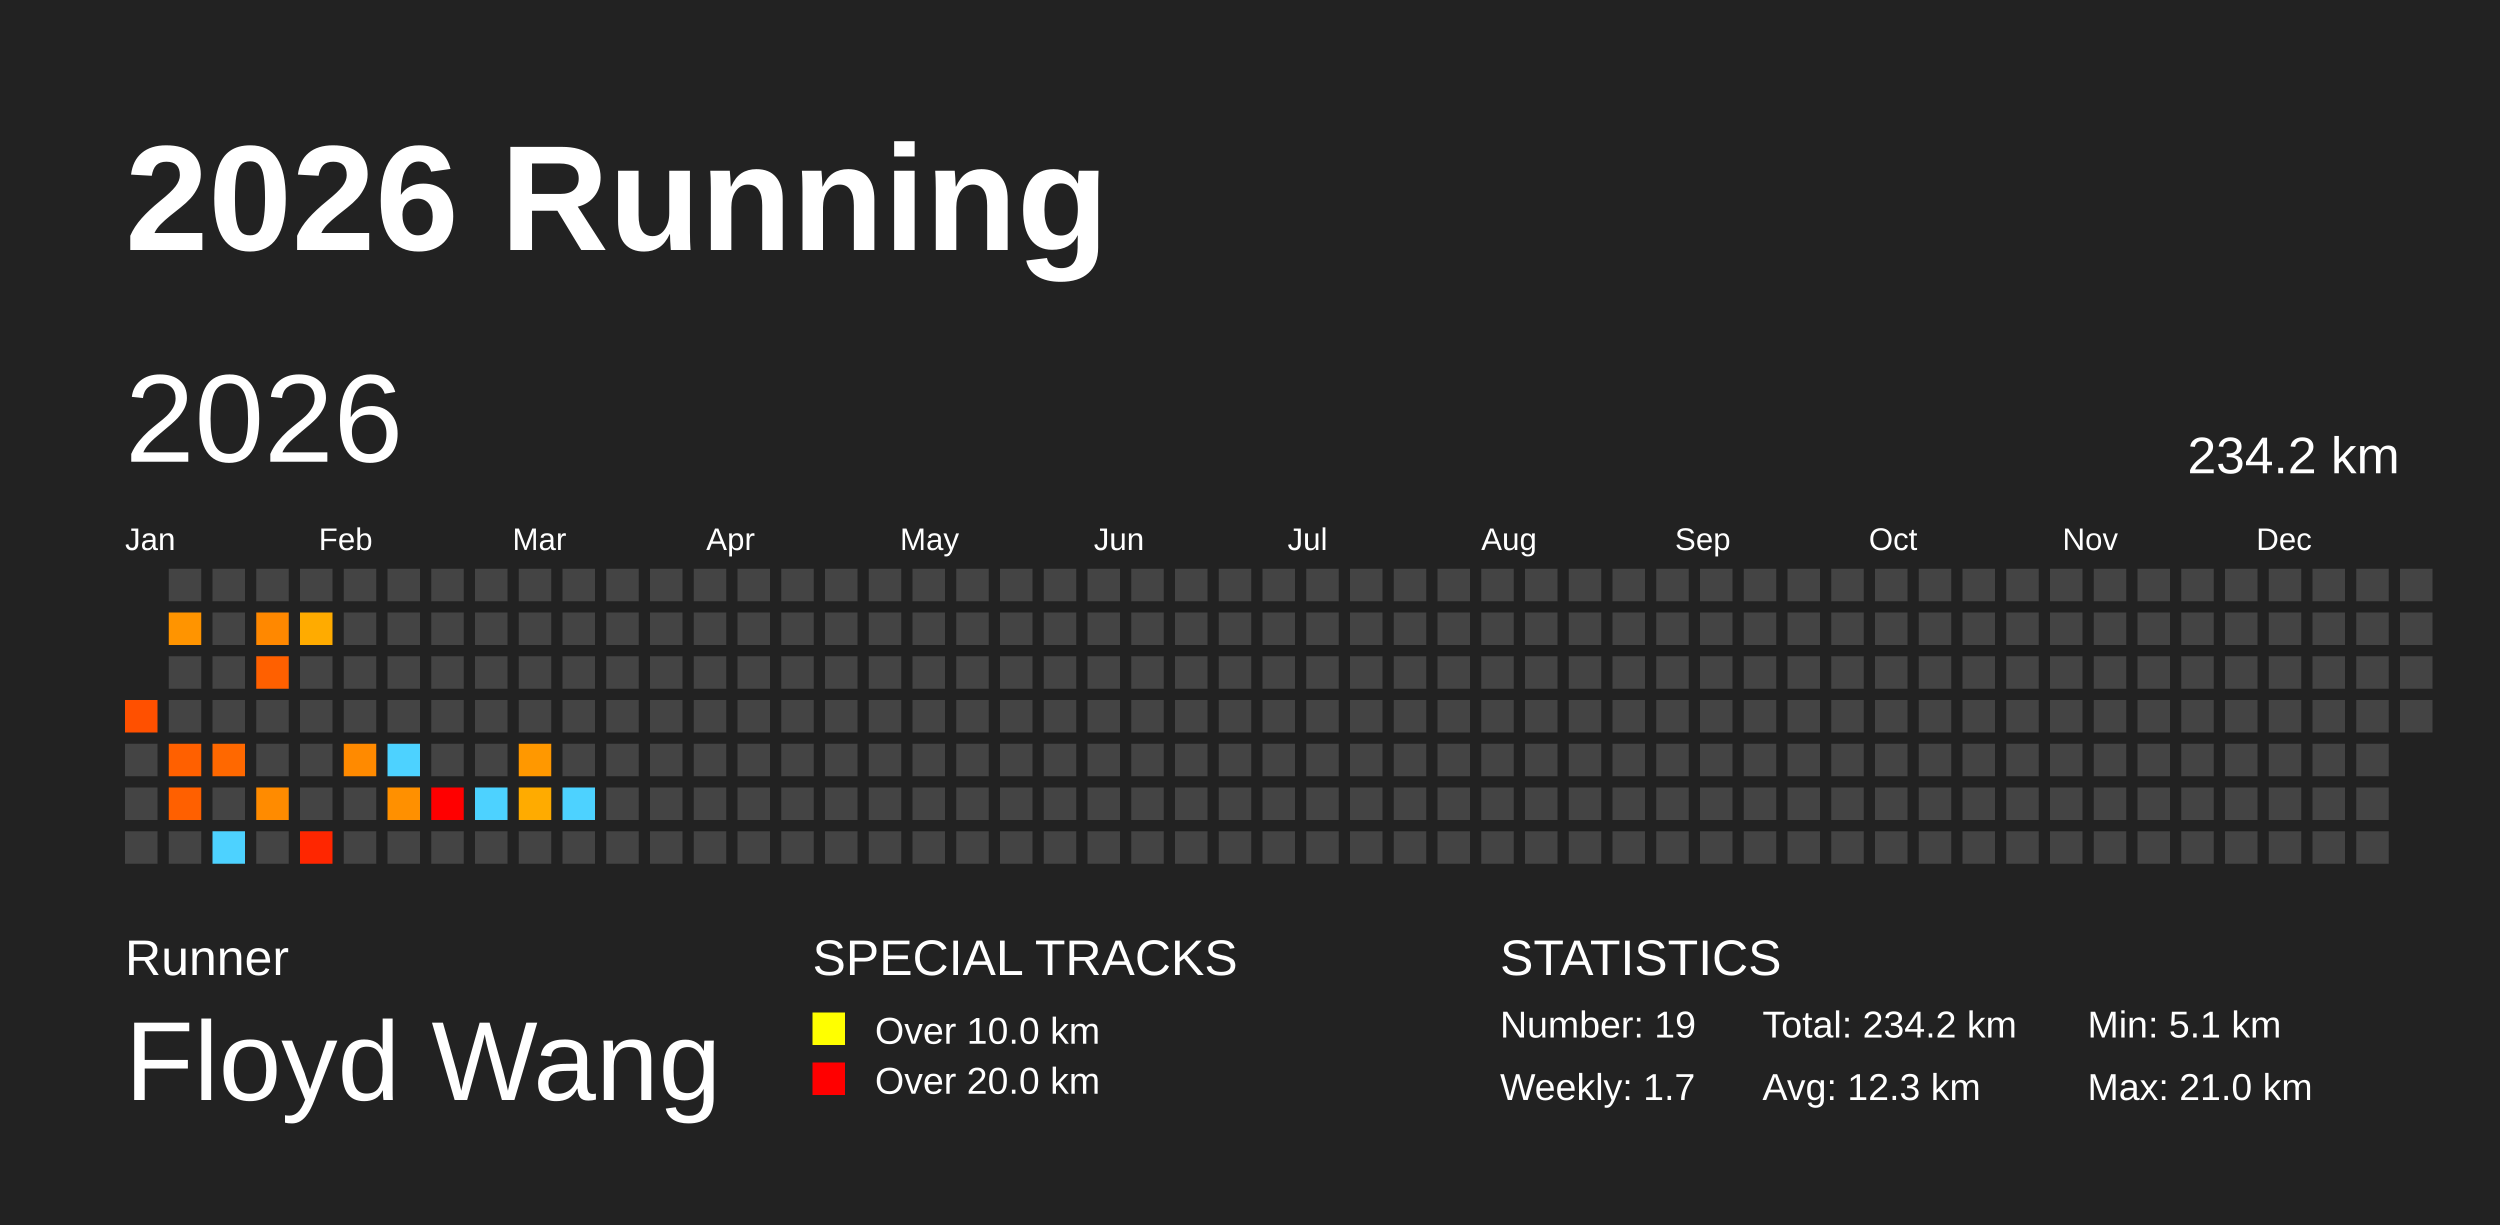
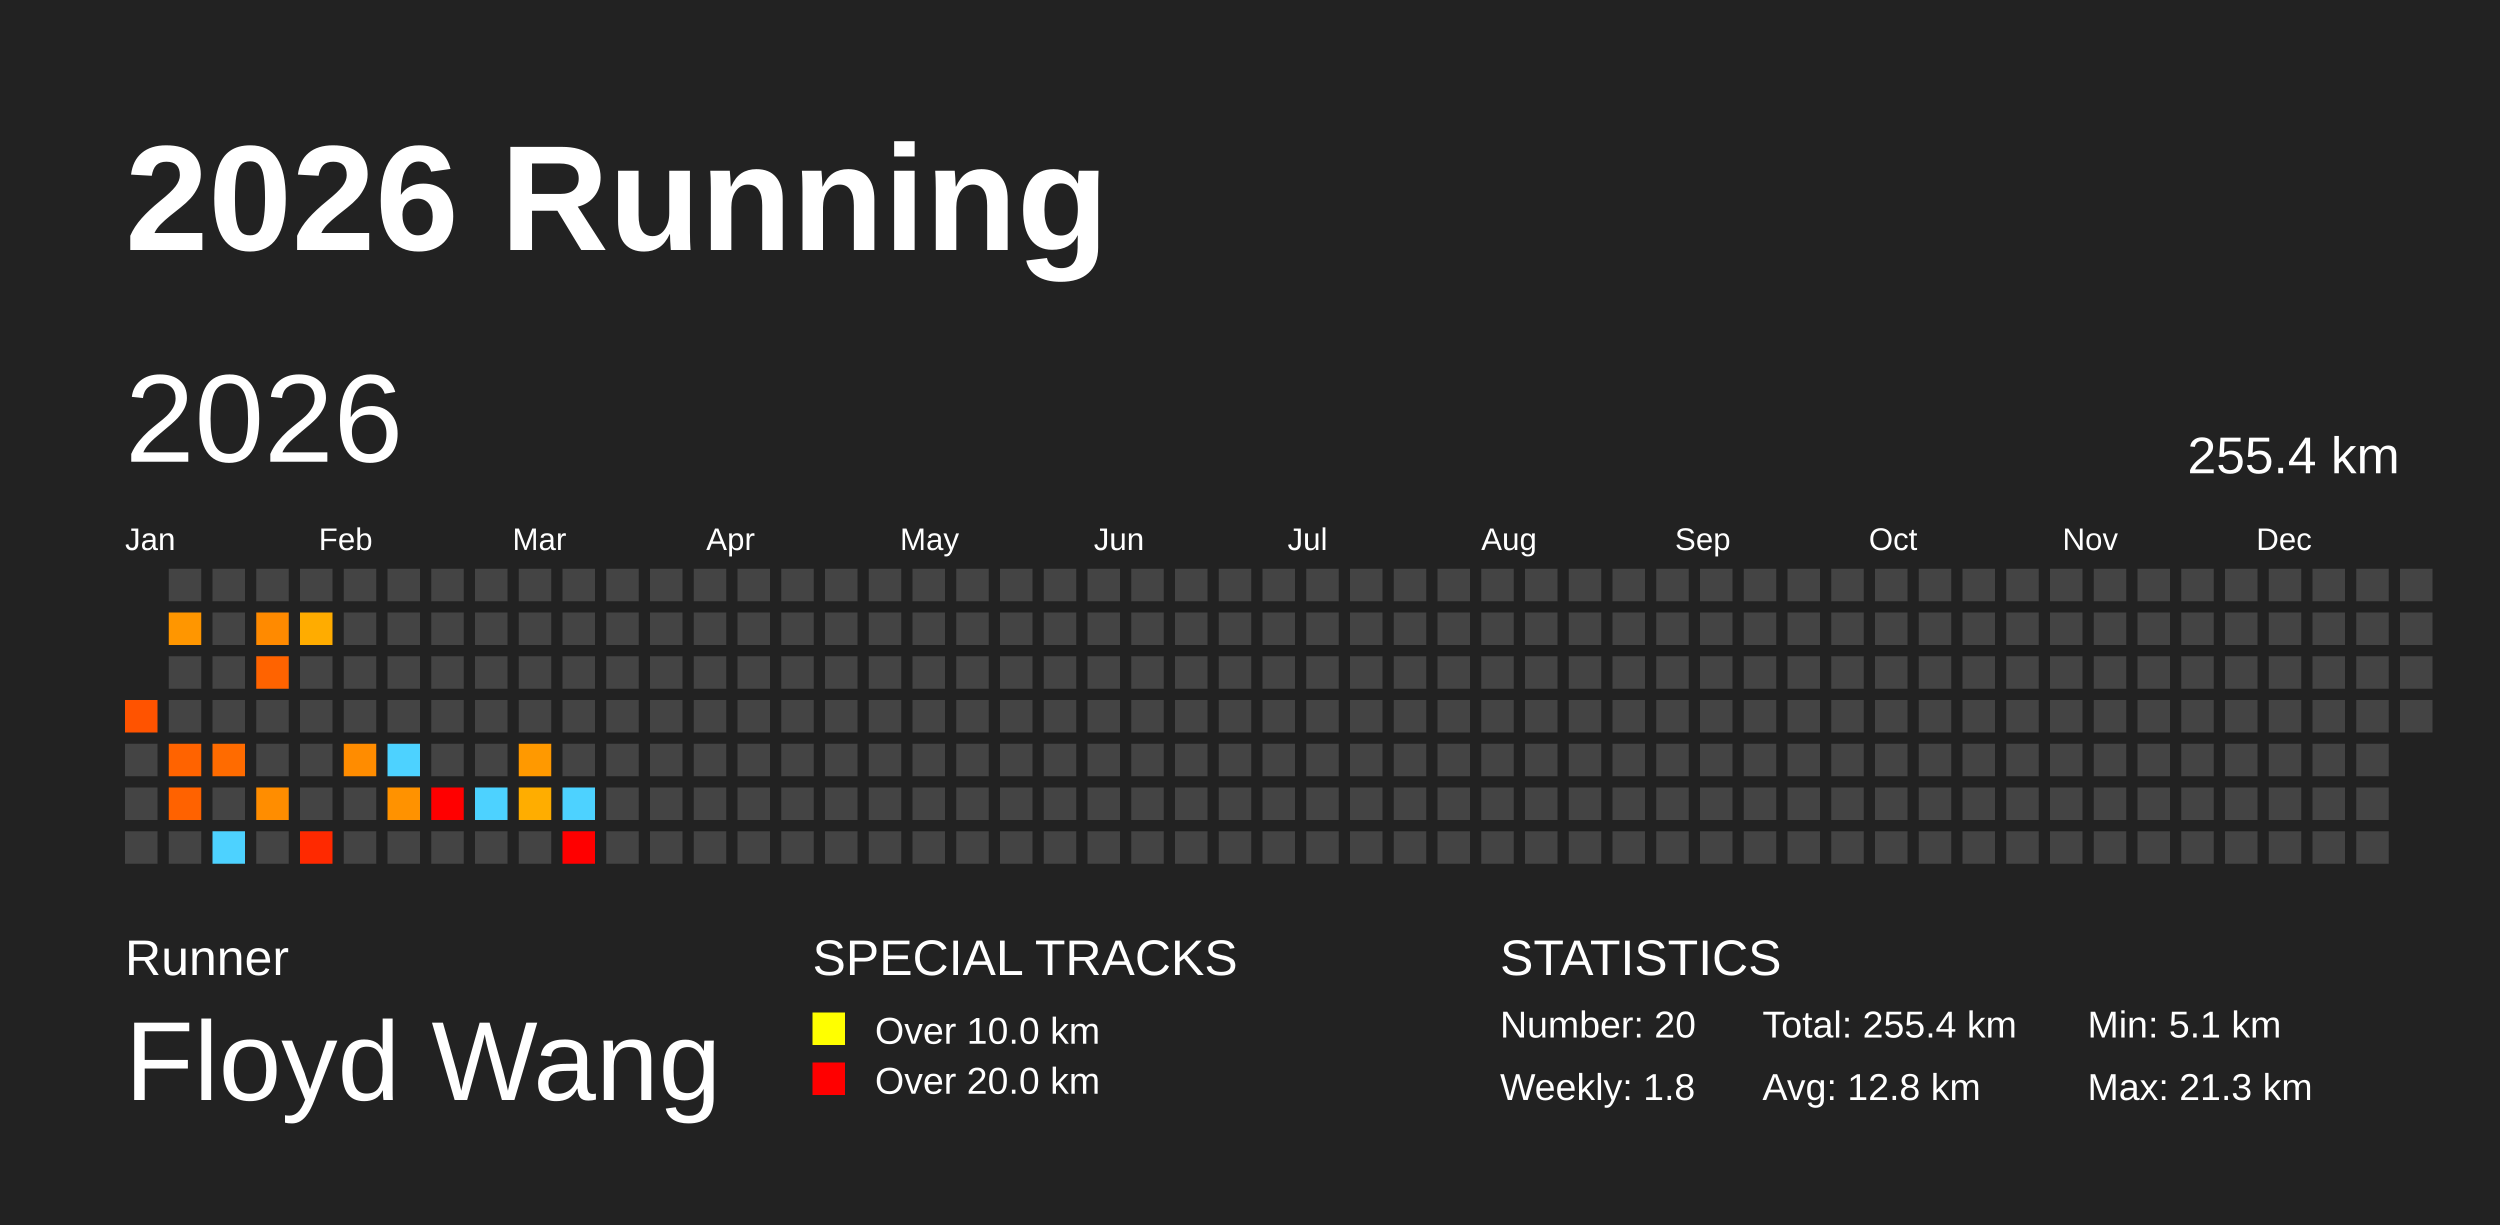
<svg xmlns="http://www.w3.org/2000/svg" baseProfile="full" height="98mm" version="1.1" viewBox="0,0,200,98" width="200mm">
  <defs />
  <rect fill="#222222" height="98" width="200" x="0" y="0" />
  <text fill="#FFFFFF" style="font-size:12px; font-family:Arial; font-weight:bold;" x="10" y="20">2026 Running</text>
  <text fill="#FFFFFF" style="font-size:4px; font-family:Arial" x="10" y="78">Runner</text>
  <text fill="#FFFFFF" style="font-size:9px; font-family:Arial" x="10" y="88">Floyd Wang</text>
  <text fill="#FFFFFF" style="font-size:4px; font-family:Arial" x="65" y="78">SPECIAL TRACKS</text>
  <rect fill="yellow" height="2.6" width="2.6" x="65" y="81" />
  <text fill="#FFFFFF" style="font-size:3px; font-family:Arial" x="70" y="83.5">Over 10.0 km</text>
  <rect fill="red" height="2.6" width="2.6" x="65" y="85" />
  <text fill="#FFFFFF" style="font-size:3px; font-family:Arial" x="70" y="87.5">Over 20.0 km</text>
  <text fill="#FFFFFF" style="font-size:4px; font-family:Arial" x="120" y="78">STATISTICS</text>
-   <text fill="#FFFFFF" style="font-size:3px; font-family:Arial" x="120" y="83">Number: 19</text>
-   <text fill="#FFFFFF" style="font-size:3px; font-family:Arial" x="120" y="88">Weekly: 1.7</text>
-   <text fill="#FFFFFF" style="font-size:3px; font-family:Arial" x="141" y="83">Total: 234.2 km</text>
-   <text fill="#FFFFFF" style="font-size:3px; font-family:Arial" x="141" y="88">Avg: 12.3 km</text>
+   <text fill="#FFFFFF" style="font-size:3px; font-family:Arial" x="120" y="83">Number: 20</text>
+   <text fill="#FFFFFF" style="font-size:3px; font-family:Arial" x="120" y="88">Weekly: 1.8</text>
+   <text fill="#FFFFFF" style="font-size:3px; font-family:Arial" x="141" y="83">Total: 255.4 km</text>
+   <text fill="#FFFFFF" style="font-size:3px; font-family:Arial" x="141" y="88">Avg: 12.8 km</text>
  <text fill="#FFFFFF" style="font-size:3px; font-family:Arial" x="167" y="83">Min: 5.1 km</text>
-   <text fill="#FFFFFF" style="font-size:3px; font-family:Arial" x="167" y="88">Max: 21.0 km</text>
+   <text fill="#FFFFFF" style="font-size:3px; font-family:Arial" x="167" y="88">Max: 21.3 km</text>
  <text dominant-baseline="hanging" fill="#FFFFFF" style="font-size:10.0px; font-family:Arial;" x="10" y="30">2026</text>
-   <text dominant-baseline="hanging" fill="#FFFFFF" style="font-size:4.125px; font-family:Arial;" x="175" y="35">234.2 km</text>
+   <text dominant-baseline="hanging" fill="#FFFFFF" style="font-size:4.125px; font-family:Arial;" x="175" y="35">255.4 km</text>
  <text fill="#FFFFFF" style="font-size:2.5px; font-family:Arial" x="10.0" y="44">Jan</text>
  <text fill="#FFFFFF" style="font-size:2.5px; font-family:Arial" x="25.5" y="44">Feb</text>
  <text fill="#FFFFFF" style="font-size:2.5px; font-family:Arial" x="41.0" y="44">Mar</text>
  <text fill="#FFFFFF" style="font-size:2.5px; font-family:Arial" x="56.5" y="44">Apr</text>
  <text fill="#FFFFFF" style="font-size:2.5px; font-family:Arial" x="72.0" y="44">May</text>
  <text fill="#FFFFFF" style="font-size:2.5px; font-family:Arial" x="87.5" y="44">Jun</text>
  <text fill="#FFFFFF" style="font-size:2.5px; font-family:Arial" x="103.0" y="44">Jul</text>
  <text fill="#FFFFFF" style="font-size:2.5px; font-family:Arial" x="118.5" y="44">Aug</text>
  <text fill="#FFFFFF" style="font-size:2.5px; font-family:Arial" x="134.0" y="44">Sep</text>
  <text fill="#FFFFFF" style="font-size:2.5px; font-family:Arial" x="149.5" y="44">Oct</text>
  <text fill="#FFFFFF" style="font-size:2.5px; font-family:Arial" x="165.0" y="44">Nov</text>
  <text fill="#FFFFFF" style="font-size:2.5px; font-family:Arial" x="180.5" y="44">Dec</text>
-   <rect fill="#ff5000" height="2.6" width="2.6" x="10.0" y="56.0" />
+   <rect fill="#ff5300" height="2.6" width="2.6" x="10.0" y="56.0" />
  <rect fill="#444444" height="2.6" width="2.6" x="10.0" y="59.5" />
  <rect fill="#444444" height="2.6" width="2.6" x="10.0" y="63.0" />
  <rect fill="#444444" height="2.6" width="2.6" x="10.0" y="66.5" />
  <rect fill="#444444" height="2.6" width="2.6" x="13.5" y="45.5" />
-   <rect fill="#ff9400" height="2.6" width="2.6" x="13.5" y="49.0" />
+   <rect fill="#ff9600" height="2.6" width="2.6" x="13.5" y="49.0" />
  <rect fill="#444444" height="2.6" width="2.6" x="13.5" y="52.5" />
  <rect fill="#444444" height="2.6" width="2.6" x="13.5" y="56.0" />
-   <rect fill="#ff6000" height="2.6" width="2.6" x="13.5" y="59.5" />
-   <rect fill="#ff6000" height="2.6" width="2.6" x="13.5" y="63.0" />
+   <rect fill="#ff6300" height="2.6" width="2.6" x="13.5" y="59.5" />
+   <rect fill="#ff6200" height="2.6" width="2.6" x="13.5" y="63.0" />
  <rect fill="#444444" height="2.6" width="2.6" x="13.5" y="66.5" />
  <rect fill="#444444" height="2.6" width="2.6" x="17.0" y="45.5" />
  <rect fill="#444444" height="2.6" width="2.6" x="17.0" y="49.0" />
  <rect fill="#444444" height="2.6" width="2.6" x="17.0" y="52.5" />
  <rect fill="#444444" height="2.6" width="2.6" x="17.0" y="56.0" />
-   <rect fill="#ff6800" height="2.6" width="2.6" x="17.0" y="59.5" />
+   <rect fill="#ff6b00" height="2.6" width="2.6" x="17.0" y="59.5" />
  <rect fill="#444444" height="2.6" width="2.6" x="17.0" y="63.0" />
  <rect fill="#4dd2ff" height="2.6" width="2.6" x="17.0" y="66.5" />
  <rect fill="#444444" height="2.6" width="2.6" x="20.5" y="45.5" />
-   <rect fill="#ff8800" height="2.6" width="2.6" x="20.5" y="49.0" />
-   <rect fill="#ff6000" height="2.6" width="2.6" x="20.5" y="52.5" />
+   <rect fill="#ff8a00" height="2.6" width="2.6" x="20.5" y="49.0" />
+   <rect fill="#ff6300" height="2.6" width="2.6" x="20.5" y="52.5" />
  <rect fill="#444444" height="2.6" width="2.6" x="20.5" y="56.0" />
  <rect fill="#444444" height="2.6" width="2.6" x="20.5" y="59.5" />
-   <rect fill="#ff8b00" height="2.6" width="2.6" x="20.5" y="63.0" />
+   <rect fill="#ff8d00" height="2.6" width="2.6" x="20.5" y="63.0" />
  <rect fill="#444444" height="2.6" width="2.6" x="20.5" y="66.5" />
  <rect fill="#444444" height="2.6" width="2.6" x="24.0" y="45.5" />
-   <rect fill="#ffab00" height="2.6" width="2.6" x="24.0" y="49.0" />
+   <rect fill="#ffac00" height="2.6" width="2.6" x="24.0" y="49.0" />
  <rect fill="#444444" height="2.6" width="2.6" x="24.0" y="52.5" />
  <rect fill="#444444" height="2.6" width="2.6" x="24.0" y="56.0" />
  <rect fill="#444444" height="2.6" width="2.6" x="24.0" y="59.5" />
  <rect fill="#444444" height="2.6" width="2.6" x="24.0" y="63.0" />
-   <rect fill="#ff2600" height="2.6" width="2.6" x="24.0" y="66.5" />
+   <rect fill="#ff2900" height="2.6" width="2.6" x="24.0" y="66.5" />
  <rect fill="#444444" height="2.6" width="2.6" x="27.5" y="45.5" />
  <rect fill="#444444" height="2.6" width="2.6" x="27.5" y="49.0" />
  <rect fill="#444444" height="2.6" width="2.6" x="27.5" y="52.5" />
  <rect fill="#444444" height="2.6" width="2.6" x="27.5" y="56.0" />
-   <rect fill="#ff8a00" height="2.6" width="2.6" x="27.5" y="59.5" />
+   <rect fill="#ff8c00" height="2.6" width="2.6" x="27.5" y="59.5" />
  <rect fill="#444444" height="2.6" width="2.6" x="27.5" y="63.0" />
  <rect fill="#444444" height="2.6" width="2.6" x="27.5" y="66.5" />
  <rect fill="#444444" height="2.6" width="2.6" x="31.0" y="45.5" />
  <rect fill="#444444" height="2.6" width="2.6" x="31.0" y="49.0" />
  <rect fill="#444444" height="2.6" width="2.6" x="31.0" y="52.5" />
  <rect fill="#444444" height="2.6" width="2.6" x="31.0" y="56.0" />
  <rect fill="#4dd2ff" height="2.6" width="2.6" x="31.0" y="59.5" />
-   <rect fill="#ff9000" height="2.6" width="2.6" x="31.0" y="63.0" />
+   <rect fill="#ff9200" height="2.6" width="2.6" x="31.0" y="63.0" />
  <rect fill="#444444" height="2.6" width="2.6" x="31.0" y="66.5" />
  <rect fill="#444444" height="2.6" width="2.6" x="34.5" y="45.5" />
  <rect fill="#444444" height="2.6" width="2.6" x="34.5" y="49.0" />
  <rect fill="#444444" height="2.6" width="2.6" x="34.5" y="52.5" />
  <rect fill="#444444" height="2.6" width="2.6" x="34.5" y="56.0" />
  <rect fill="#444444" height="2.6" width="2.6" x="34.5" y="59.5" />
  <rect fill="red" height="2.6" width="2.6" x="34.5" y="63.0" />
  <rect fill="#444444" height="2.6" width="2.6" x="34.5" y="66.5" />
  <rect fill="#444444" height="2.6" width="2.6" x="38.0" y="45.5" />
  <rect fill="#444444" height="2.6" width="2.6" x="38.0" y="49.0" />
  <rect fill="#444444" height="2.6" width="2.6" x="38.0" y="52.5" />
  <rect fill="#444444" height="2.6" width="2.6" x="38.0" y="56.0" />
  <rect fill="#444444" height="2.6" width="2.6" x="38.0" y="59.5" />
  <rect fill="#4dd2ff" height="2.6" width="2.6" x="38.0" y="63.0" />
  <rect fill="#444444" height="2.6" width="2.6" x="38.0" y="66.5" />
  <rect fill="#444444" height="2.6" width="2.6" x="41.5" y="45.5" />
  <rect fill="#444444" height="2.6" width="2.6" x="41.5" y="49.0" />
  <rect fill="#444444" height="2.6" width="2.6" x="41.5" y="52.5" />
  <rect fill="#444444" height="2.6" width="2.6" x="41.5" y="56.0" />
-   <rect fill="#ff9800" height="2.6" width="2.6" x="41.5" y="59.5" />
-   <rect fill="#ffab00" height="2.6" width="2.6" x="41.5" y="63.0" />
+   <rect fill="#ff9900" height="2.6" width="2.6" x="41.5" y="59.5" />
+   <rect fill="#ffad00" height="2.6" width="2.6" x="41.5" y="63.0" />
  <rect fill="#444444" height="2.6" width="2.6" x="41.5" y="66.5" />
  <rect fill="#444444" height="2.6" width="2.6" x="45.0" y="45.5" />
  <rect fill="#444444" height="2.6" width="2.6" x="45.0" y="49.0" />
  <rect fill="#444444" height="2.6" width="2.6" x="45.0" y="52.5" />
  <rect fill="#444444" height="2.6" width="2.6" x="45.0" y="56.0" />
  <rect fill="#444444" height="2.6" width="2.6" x="45.0" y="59.5" />
  <rect fill="#4dd2ff" height="2.6" width="2.6" x="45.0" y="63.0" />
-   <rect fill="#444444" height="2.6" width="2.6" x="45.0" y="66.5" />
+   <rect fill="red" height="2.6" width="2.6" x="45.0" y="66.5" />
  <rect fill="#444444" height="2.6" width="2.6" x="48.5" y="45.5" />
  <rect fill="#444444" height="2.6" width="2.6" x="48.5" y="49.0" />
  <rect fill="#444444" height="2.6" width="2.6" x="48.5" y="52.5" />
  <rect fill="#444444" height="2.6" width="2.6" x="48.5" y="56.0" />
  <rect fill="#444444" height="2.6" width="2.6" x="48.5" y="59.5" />
  <rect fill="#444444" height="2.6" width="2.6" x="48.5" y="63.0" />
  <rect fill="#444444" height="2.6" width="2.6" x="48.5" y="66.5" />
  <rect fill="#444444" height="2.6" width="2.6" x="52.0" y="45.5" />
  <rect fill="#444444" height="2.6" width="2.6" x="52.0" y="49.0" />
  <rect fill="#444444" height="2.6" width="2.6" x="52.0" y="52.5" />
  <rect fill="#444444" height="2.6" width="2.6" x="52.0" y="56.0" />
  <rect fill="#444444" height="2.6" width="2.6" x="52.0" y="59.5" />
  <rect fill="#444444" height="2.6" width="2.6" x="52.0" y="63.0" />
  <rect fill="#444444" height="2.6" width="2.6" x="52.0" y="66.5" />
  <rect fill="#444444" height="2.6" width="2.6" x="55.5" y="45.5" />
  <rect fill="#444444" height="2.6" width="2.6" x="55.5" y="49.0" />
  <rect fill="#444444" height="2.6" width="2.6" x="55.5" y="52.5" />
  <rect fill="#444444" height="2.6" width="2.6" x="55.5" y="56.0" />
  <rect fill="#444444" height="2.6" width="2.6" x="55.5" y="59.5" />
  <rect fill="#444444" height="2.6" width="2.6" x="55.5" y="63.0" />
  <rect fill="#444444" height="2.6" width="2.6" x="55.5" y="66.5" />
  <rect fill="#444444" height="2.6" width="2.6" x="59.0" y="45.5" />
  <rect fill="#444444" height="2.6" width="2.6" x="59.0" y="49.0" />
  <rect fill="#444444" height="2.6" width="2.6" x="59.0" y="52.5" />
  <rect fill="#444444" height="2.6" width="2.6" x="59.0" y="56.0" />
  <rect fill="#444444" height="2.6" width="2.6" x="59.0" y="59.5" />
  <rect fill="#444444" height="2.6" width="2.6" x="59.0" y="63.0" />
  <rect fill="#444444" height="2.6" width="2.6" x="59.0" y="66.5" />
  <rect fill="#444444" height="2.6" width="2.6" x="62.5" y="45.5" />
  <rect fill="#444444" height="2.6" width="2.6" x="62.5" y="49.0" />
  <rect fill="#444444" height="2.6" width="2.6" x="62.5" y="52.5" />
  <rect fill="#444444" height="2.6" width="2.6" x="62.5" y="56.0" />
  <rect fill="#444444" height="2.6" width="2.6" x="62.5" y="59.5" />
  <rect fill="#444444" height="2.6" width="2.6" x="62.5" y="63.0" />
  <rect fill="#444444" height="2.6" width="2.6" x="62.5" y="66.5" />
  <rect fill="#444444" height="2.6" width="2.6" x="66.0" y="45.5" />
  <rect fill="#444444" height="2.6" width="2.6" x="66.0" y="49.0" />
  <rect fill="#444444" height="2.6" width="2.6" x="66.0" y="52.5" />
  <rect fill="#444444" height="2.6" width="2.6" x="66.0" y="56.0" />
  <rect fill="#444444" height="2.6" width="2.6" x="66.0" y="59.5" />
  <rect fill="#444444" height="2.6" width="2.6" x="66.0" y="63.0" />
  <rect fill="#444444" height="2.6" width="2.6" x="66.0" y="66.5" />
  <rect fill="#444444" height="2.6" width="2.6" x="69.5" y="45.5" />
  <rect fill="#444444" height="2.6" width="2.6" x="69.5" y="49.0" />
  <rect fill="#444444" height="2.6" width="2.6" x="69.5" y="52.5" />
  <rect fill="#444444" height="2.6" width="2.6" x="69.5" y="56.0" />
  <rect fill="#444444" height="2.6" width="2.6" x="69.5" y="59.5" />
  <rect fill="#444444" height="2.6" width="2.6" x="69.5" y="63.0" />
  <rect fill="#444444" height="2.6" width="2.6" x="69.5" y="66.5" />
  <rect fill="#444444" height="2.6" width="2.6" x="73.0" y="45.5" />
  <rect fill="#444444" height="2.6" width="2.6" x="73.0" y="49.0" />
  <rect fill="#444444" height="2.6" width="2.6" x="73.0" y="52.5" />
  <rect fill="#444444" height="2.6" width="2.6" x="73.0" y="56.0" />
  <rect fill="#444444" height="2.6" width="2.6" x="73.0" y="59.5" />
  <rect fill="#444444" height="2.6" width="2.6" x="73.0" y="63.0" />
  <rect fill="#444444" height="2.6" width="2.6" x="73.0" y="66.5" />
  <rect fill="#444444" height="2.6" width="2.6" x="76.5" y="45.5" />
  <rect fill="#444444" height="2.6" width="2.6" x="76.5" y="49.0" />
  <rect fill="#444444" height="2.6" width="2.6" x="76.5" y="52.5" />
  <rect fill="#444444" height="2.6" width="2.6" x="76.5" y="56.0" />
  <rect fill="#444444" height="2.6" width="2.6" x="76.5" y="59.5" />
  <rect fill="#444444" height="2.6" width="2.6" x="76.5" y="63.0" />
  <rect fill="#444444" height="2.6" width="2.6" x="76.5" y="66.5" />
  <rect fill="#444444" height="2.6" width="2.6" x="80.0" y="45.5" />
  <rect fill="#444444" height="2.6" width="2.6" x="80.0" y="49.0" />
  <rect fill="#444444" height="2.6" width="2.6" x="80.0" y="52.5" />
  <rect fill="#444444" height="2.6" width="2.6" x="80.0" y="56.0" />
  <rect fill="#444444" height="2.6" width="2.6" x="80.0" y="59.5" />
  <rect fill="#444444" height="2.6" width="2.6" x="80.0" y="63.0" />
  <rect fill="#444444" height="2.6" width="2.6" x="80.0" y="66.5" />
  <rect fill="#444444" height="2.6" width="2.6" x="83.5" y="45.5" />
  <rect fill="#444444" height="2.6" width="2.6" x="83.5" y="49.0" />
  <rect fill="#444444" height="2.6" width="2.6" x="83.5" y="52.5" />
  <rect fill="#444444" height="2.6" width="2.6" x="83.5" y="56.0" />
  <rect fill="#444444" height="2.6" width="2.6" x="83.5" y="59.5" />
  <rect fill="#444444" height="2.6" width="2.6" x="83.5" y="63.0" />
  <rect fill="#444444" height="2.6" width="2.6" x="83.5" y="66.5" />
  <rect fill="#444444" height="2.6" width="2.6" x="87.0" y="45.5" />
  <rect fill="#444444" height="2.6" width="2.6" x="87.0" y="49.0" />
  <rect fill="#444444" height="2.6" width="2.6" x="87.0" y="52.5" />
  <rect fill="#444444" height="2.6" width="2.6" x="87.0" y="56.0" />
  <rect fill="#444444" height="2.6" width="2.6" x="87.0" y="59.5" />
  <rect fill="#444444" height="2.6" width="2.6" x="87.0" y="63.0" />
  <rect fill="#444444" height="2.6" width="2.6" x="87.0" y="66.5" />
  <rect fill="#444444" height="2.6" width="2.6" x="90.5" y="45.5" />
  <rect fill="#444444" height="2.6" width="2.6" x="90.5" y="49.0" />
  <rect fill="#444444" height="2.6" width="2.6" x="90.5" y="52.5" />
  <rect fill="#444444" height="2.6" width="2.6" x="90.5" y="56.0" />
  <rect fill="#444444" height="2.6" width="2.6" x="90.5" y="59.5" />
  <rect fill="#444444" height="2.6" width="2.6" x="90.5" y="63.0" />
  <rect fill="#444444" height="2.6" width="2.6" x="90.5" y="66.5" />
  <rect fill="#444444" height="2.6" width="2.6" x="94.0" y="45.5" />
  <rect fill="#444444" height="2.6" width="2.6" x="94.0" y="49.0" />
  <rect fill="#444444" height="2.6" width="2.6" x="94.0" y="52.5" />
  <rect fill="#444444" height="2.6" width="2.6" x="94.0" y="56.0" />
  <rect fill="#444444" height="2.6" width="2.6" x="94.0" y="59.5" />
  <rect fill="#444444" height="2.6" width="2.6" x="94.0" y="63.0" />
  <rect fill="#444444" height="2.6" width="2.6" x="94.0" y="66.5" />
  <rect fill="#444444" height="2.6" width="2.6" x="97.5" y="45.5" />
  <rect fill="#444444" height="2.6" width="2.6" x="97.5" y="49.0" />
  <rect fill="#444444" height="2.6" width="2.6" x="97.5" y="52.5" />
  <rect fill="#444444" height="2.6" width="2.6" x="97.5" y="56.0" />
  <rect fill="#444444" height="2.6" width="2.6" x="97.5" y="59.5" />
  <rect fill="#444444" height="2.6" width="2.6" x="97.5" y="63.0" />
  <rect fill="#444444" height="2.6" width="2.6" x="97.5" y="66.5" />
  <rect fill="#444444" height="2.6" width="2.6" x="101.0" y="45.5" />
  <rect fill="#444444" height="2.6" width="2.6" x="101.0" y="49.0" />
  <rect fill="#444444" height="2.6" width="2.6" x="101.0" y="52.5" />
  <rect fill="#444444" height="2.6" width="2.6" x="101.0" y="56.0" />
  <rect fill="#444444" height="2.6" width="2.6" x="101.0" y="59.5" />
  <rect fill="#444444" height="2.6" width="2.6" x="101.0" y="63.0" />
  <rect fill="#444444" height="2.6" width="2.6" x="101.0" y="66.5" />
  <rect fill="#444444" height="2.6" width="2.6" x="104.5" y="45.5" />
  <rect fill="#444444" height="2.6" width="2.6" x="104.5" y="49.0" />
  <rect fill="#444444" height="2.6" width="2.6" x="104.5" y="52.5" />
  <rect fill="#444444" height="2.6" width="2.6" x="104.5" y="56.0" />
  <rect fill="#444444" height="2.6" width="2.6" x="104.5" y="59.5" />
  <rect fill="#444444" height="2.6" width="2.6" x="104.5" y="63.0" />
  <rect fill="#444444" height="2.6" width="2.6" x="104.5" y="66.5" />
  <rect fill="#444444" height="2.6" width="2.6" x="108.0" y="45.5" />
  <rect fill="#444444" height="2.6" width="2.6" x="108.0" y="49.0" />
  <rect fill="#444444" height="2.6" width="2.6" x="108.0" y="52.5" />
  <rect fill="#444444" height="2.6" width="2.6" x="108.0" y="56.0" />
  <rect fill="#444444" height="2.6" width="2.6" x="108.0" y="59.5" />
  <rect fill="#444444" height="2.6" width="2.6" x="108.0" y="63.0" />
  <rect fill="#444444" height="2.6" width="2.6" x="108.0" y="66.5" />
  <rect fill="#444444" height="2.6" width="2.6" x="111.5" y="45.5" />
  <rect fill="#444444" height="2.6" width="2.6" x="111.5" y="49.0" />
  <rect fill="#444444" height="2.6" width="2.6" x="111.5" y="52.5" />
  <rect fill="#444444" height="2.6" width="2.6" x="111.5" y="56.0" />
  <rect fill="#444444" height="2.6" width="2.6" x="111.5" y="59.5" />
  <rect fill="#444444" height="2.6" width="2.6" x="111.5" y="63.0" />
  <rect fill="#444444" height="2.6" width="2.6" x="111.5" y="66.5" />
  <rect fill="#444444" height="2.6" width="2.6" x="115.0" y="45.5" />
  <rect fill="#444444" height="2.6" width="2.6" x="115.0" y="49.0" />
  <rect fill="#444444" height="2.6" width="2.6" x="115.0" y="52.5" />
  <rect fill="#444444" height="2.6" width="2.6" x="115.0" y="56.0" />
  <rect fill="#444444" height="2.6" width="2.6" x="115.0" y="59.5" />
  <rect fill="#444444" height="2.6" width="2.6" x="115.0" y="63.0" />
  <rect fill="#444444" height="2.6" width="2.6" x="115.0" y="66.5" />
  <rect fill="#444444" height="2.6" width="2.6" x="118.5" y="45.5" />
  <rect fill="#444444" height="2.6" width="2.6" x="118.5" y="49.0" />
  <rect fill="#444444" height="2.6" width="2.6" x="118.5" y="52.5" />
  <rect fill="#444444" height="2.6" width="2.6" x="118.5" y="56.0" />
  <rect fill="#444444" height="2.6" width="2.6" x="118.5" y="59.5" />
  <rect fill="#444444" height="2.6" width="2.6" x="118.5" y="63.0" />
  <rect fill="#444444" height="2.6" width="2.6" x="118.5" y="66.5" />
  <rect fill="#444444" height="2.6" width="2.6" x="122.0" y="45.5" />
  <rect fill="#444444" height="2.6" width="2.6" x="122.0" y="49.0" />
  <rect fill="#444444" height="2.6" width="2.6" x="122.0" y="52.5" />
  <rect fill="#444444" height="2.6" width="2.6" x="122.0" y="56.0" />
  <rect fill="#444444" height="2.6" width="2.6" x="122.0" y="59.5" />
  <rect fill="#444444" height="2.6" width="2.6" x="122.0" y="63.0" />
  <rect fill="#444444" height="2.6" width="2.6" x="122.0" y="66.5" />
  <rect fill="#444444" height="2.6" width="2.6" x="125.5" y="45.5" />
  <rect fill="#444444" height="2.6" width="2.6" x="125.5" y="49.0" />
  <rect fill="#444444" height="2.6" width="2.6" x="125.5" y="52.5" />
  <rect fill="#444444" height="2.6" width="2.6" x="125.5" y="56.0" />
  <rect fill="#444444" height="2.6" width="2.6" x="125.5" y="59.5" />
  <rect fill="#444444" height="2.6" width="2.6" x="125.5" y="63.0" />
  <rect fill="#444444" height="2.6" width="2.6" x="125.5" y="66.5" />
  <rect fill="#444444" height="2.6" width="2.6" x="129.0" y="45.5" />
  <rect fill="#444444" height="2.6" width="2.6" x="129.0" y="49.0" />
  <rect fill="#444444" height="2.6" width="2.6" x="129.0" y="52.5" />
  <rect fill="#444444" height="2.6" width="2.6" x="129.0" y="56.0" />
  <rect fill="#444444" height="2.6" width="2.6" x="129.0" y="59.5" />
  <rect fill="#444444" height="2.6" width="2.6" x="129.0" y="63.0" />
  <rect fill="#444444" height="2.6" width="2.6" x="129.0" y="66.5" />
  <rect fill="#444444" height="2.6" width="2.6" x="132.5" y="45.5" />
  <rect fill="#444444" height="2.6" width="2.6" x="132.5" y="49.0" />
  <rect fill="#444444" height="2.6" width="2.6" x="132.5" y="52.5" />
  <rect fill="#444444" height="2.6" width="2.6" x="132.5" y="56.0" />
  <rect fill="#444444" height="2.6" width="2.6" x="132.5" y="59.5" />
  <rect fill="#444444" height="2.6" width="2.6" x="132.5" y="63.0" />
  <rect fill="#444444" height="2.6" width="2.6" x="132.5" y="66.5" />
  <rect fill="#444444" height="2.6" width="2.6" x="136.0" y="45.5" />
  <rect fill="#444444" height="2.6" width="2.6" x="136.0" y="49.0" />
  <rect fill="#444444" height="2.6" width="2.6" x="136.0" y="52.5" />
  <rect fill="#444444" height="2.6" width="2.6" x="136.0" y="56.0" />
  <rect fill="#444444" height="2.6" width="2.6" x="136.0" y="59.5" />
  <rect fill="#444444" height="2.6" width="2.6" x="136.0" y="63.0" />
  <rect fill="#444444" height="2.6" width="2.6" x="136.0" y="66.5" />
  <rect fill="#444444" height="2.6" width="2.6" x="139.5" y="45.5" />
  <rect fill="#444444" height="2.6" width="2.6" x="139.5" y="49.0" />
  <rect fill="#444444" height="2.6" width="2.6" x="139.5" y="52.5" />
  <rect fill="#444444" height="2.6" width="2.6" x="139.5" y="56.0" />
  <rect fill="#444444" height="2.6" width="2.6" x="139.5" y="59.5" />
  <rect fill="#444444" height="2.6" width="2.6" x="139.5" y="63.0" />
  <rect fill="#444444" height="2.6" width="2.6" x="139.5" y="66.5" />
  <rect fill="#444444" height="2.6" width="2.6" x="143.0" y="45.5" />
  <rect fill="#444444" height="2.6" width="2.6" x="143.0" y="49.0" />
  <rect fill="#444444" height="2.6" width="2.6" x="143.0" y="52.5" />
  <rect fill="#444444" height="2.6" width="2.6" x="143.0" y="56.0" />
  <rect fill="#444444" height="2.6" width="2.6" x="143.0" y="59.5" />
  <rect fill="#444444" height="2.6" width="2.6" x="143.0" y="63.0" />
  <rect fill="#444444" height="2.6" width="2.6" x="143.0" y="66.5" />
  <rect fill="#444444" height="2.6" width="2.6" x="146.5" y="45.5" />
  <rect fill="#444444" height="2.6" width="2.6" x="146.5" y="49.0" />
  <rect fill="#444444" height="2.6" width="2.6" x="146.5" y="52.5" />
  <rect fill="#444444" height="2.6" width="2.6" x="146.5" y="56.0" />
  <rect fill="#444444" height="2.6" width="2.6" x="146.5" y="59.5" />
  <rect fill="#444444" height="2.6" width="2.6" x="146.5" y="63.0" />
  <rect fill="#444444" height="2.6" width="2.6" x="146.5" y="66.5" />
  <rect fill="#444444" height="2.6" width="2.6" x="150.0" y="45.5" />
  <rect fill="#444444" height="2.6" width="2.6" x="150.0" y="49.0" />
  <rect fill="#444444" height="2.6" width="2.6" x="150.0" y="52.5" />
  <rect fill="#444444" height="2.6" width="2.6" x="150.0" y="56.0" />
  <rect fill="#444444" height="2.6" width="2.6" x="150.0" y="59.5" />
  <rect fill="#444444" height="2.6" width="2.6" x="150.0" y="63.0" />
  <rect fill="#444444" height="2.6" width="2.6" x="150.0" y="66.5" />
  <rect fill="#444444" height="2.6" width="2.6" x="153.5" y="45.5" />
  <rect fill="#444444" height="2.6" width="2.6" x="153.5" y="49.0" />
  <rect fill="#444444" height="2.6" width="2.6" x="153.5" y="52.5" />
  <rect fill="#444444" height="2.6" width="2.6" x="153.5" y="56.0" />
  <rect fill="#444444" height="2.6" width="2.6" x="153.5" y="59.5" />
  <rect fill="#444444" height="2.6" width="2.6" x="153.5" y="63.0" />
  <rect fill="#444444" height="2.6" width="2.6" x="153.5" y="66.5" />
  <rect fill="#444444" height="2.6" width="2.6" x="157.0" y="45.5" />
  <rect fill="#444444" height="2.6" width="2.6" x="157.0" y="49.0" />
  <rect fill="#444444" height="2.6" width="2.6" x="157.0" y="52.5" />
  <rect fill="#444444" height="2.6" width="2.6" x="157.0" y="56.0" />
  <rect fill="#444444" height="2.6" width="2.6" x="157.0" y="59.5" />
  <rect fill="#444444" height="2.6" width="2.6" x="157.0" y="63.0" />
  <rect fill="#444444" height="2.6" width="2.6" x="157.0" y="66.5" />
  <rect fill="#444444" height="2.6" width="2.6" x="160.5" y="45.5" />
  <rect fill="#444444" height="2.6" width="2.6" x="160.5" y="49.0" />
  <rect fill="#444444" height="2.6" width="2.6" x="160.5" y="52.5" />
  <rect fill="#444444" height="2.6" width="2.6" x="160.5" y="56.0" />
  <rect fill="#444444" height="2.6" width="2.6" x="160.5" y="59.5" />
  <rect fill="#444444" height="2.6" width="2.6" x="160.5" y="63.0" />
  <rect fill="#444444" height="2.6" width="2.6" x="160.5" y="66.5" />
  <rect fill="#444444" height="2.6" width="2.6" x="164.0" y="45.5" />
  <rect fill="#444444" height="2.6" width="2.6" x="164.0" y="49.0" />
  <rect fill="#444444" height="2.6" width="2.6" x="164.0" y="52.5" />
  <rect fill="#444444" height="2.6" width="2.6" x="164.0" y="56.0" />
  <rect fill="#444444" height="2.6" width="2.6" x="164.0" y="59.5" />
  <rect fill="#444444" height="2.6" width="2.6" x="164.0" y="63.0" />
  <rect fill="#444444" height="2.6" width="2.6" x="164.0" y="66.5" />
  <rect fill="#444444" height="2.6" width="2.6" x="167.5" y="45.5" />
  <rect fill="#444444" height="2.6" width="2.6" x="167.5" y="49.0" />
  <rect fill="#444444" height="2.6" width="2.6" x="167.5" y="52.5" />
  <rect fill="#444444" height="2.6" width="2.6" x="167.5" y="56.0" />
  <rect fill="#444444" height="2.6" width="2.6" x="167.5" y="59.5" />
  <rect fill="#444444" height="2.6" width="2.6" x="167.5" y="63.0" />
  <rect fill="#444444" height="2.6" width="2.6" x="167.5" y="66.5" />
  <rect fill="#444444" height="2.6" width="2.6" x="171.0" y="45.5" />
  <rect fill="#444444" height="2.6" width="2.6" x="171.0" y="49.0" />
  <rect fill="#444444" height="2.6" width="2.6" x="171.0" y="52.5" />
  <rect fill="#444444" height="2.6" width="2.6" x="171.0" y="56.0" />
  <rect fill="#444444" height="2.6" width="2.6" x="171.0" y="59.5" />
  <rect fill="#444444" height="2.6" width="2.6" x="171.0" y="63.0" />
  <rect fill="#444444" height="2.6" width="2.6" x="171.0" y="66.5" />
  <rect fill="#444444" height="2.6" width="2.6" x="174.5" y="45.5" />
  <rect fill="#444444" height="2.6" width="2.6" x="174.5" y="49.0" />
  <rect fill="#444444" height="2.6" width="2.6" x="174.5" y="52.5" />
  <rect fill="#444444" height="2.6" width="2.6" x="174.5" y="56.0" />
  <rect fill="#444444" height="2.6" width="2.6" x="174.5" y="59.5" />
  <rect fill="#444444" height="2.6" width="2.6" x="174.5" y="63.0" />
  <rect fill="#444444" height="2.6" width="2.6" x="174.5" y="66.5" />
  <rect fill="#444444" height="2.6" width="2.6" x="178.0" y="45.5" />
  <rect fill="#444444" height="2.6" width="2.6" x="178.0" y="49.0" />
  <rect fill="#444444" height="2.6" width="2.6" x="178.0" y="52.5" />
  <rect fill="#444444" height="2.6" width="2.6" x="178.0" y="56.0" />
  <rect fill="#444444" height="2.6" width="2.6" x="178.0" y="59.5" />
  <rect fill="#444444" height="2.6" width="2.6" x="178.0" y="63.0" />
  <rect fill="#444444" height="2.6" width="2.6" x="178.0" y="66.5" />
  <rect fill="#444444" height="2.6" width="2.6" x="181.5" y="45.5" />
  <rect fill="#444444" height="2.6" width="2.6" x="181.5" y="49.0" />
  <rect fill="#444444" height="2.6" width="2.6" x="181.5" y="52.5" />
  <rect fill="#444444" height="2.6" width="2.6" x="181.5" y="56.0" />
  <rect fill="#444444" height="2.6" width="2.6" x="181.5" y="59.5" />
  <rect fill="#444444" height="2.6" width="2.6" x="181.5" y="63.0" />
  <rect fill="#444444" height="2.6" width="2.6" x="181.5" y="66.5" />
  <rect fill="#444444" height="2.6" width="2.6" x="185.0" y="45.5" />
  <rect fill="#444444" height="2.6" width="2.6" x="185.0" y="49.0" />
  <rect fill="#444444" height="2.6" width="2.6" x="185.0" y="52.5" />
  <rect fill="#444444" height="2.6" width="2.6" x="185.0" y="56.0" />
  <rect fill="#444444" height="2.6" width="2.6" x="185.0" y="59.5" />
  <rect fill="#444444" height="2.6" width="2.6" x="185.0" y="63.0" />
  <rect fill="#444444" height="2.6" width="2.6" x="185.0" y="66.5" />
  <rect fill="#444444" height="2.6" width="2.6" x="188.5" y="45.5" />
  <rect fill="#444444" height="2.6" width="2.6" x="188.5" y="49.0" />
  <rect fill="#444444" height="2.6" width="2.6" x="188.5" y="52.5" />
  <rect fill="#444444" height="2.6" width="2.6" x="188.5" y="56.0" />
  <rect fill="#444444" height="2.6" width="2.6" x="188.5" y="59.5" />
  <rect fill="#444444" height="2.6" width="2.6" x="188.5" y="63.0" />
  <rect fill="#444444" height="2.6" width="2.6" x="188.5" y="66.5" />
  <rect fill="#444444" height="2.6" width="2.6" x="192.0" y="45.5" />
  <rect fill="#444444" height="2.6" width="2.6" x="192.0" y="49.0" />
  <rect fill="#444444" height="2.6" width="2.6" x="192.0" y="52.5" />
  <rect fill="#444444" height="2.6" width="2.6" x="192.0" y="56.0" />
</svg>
